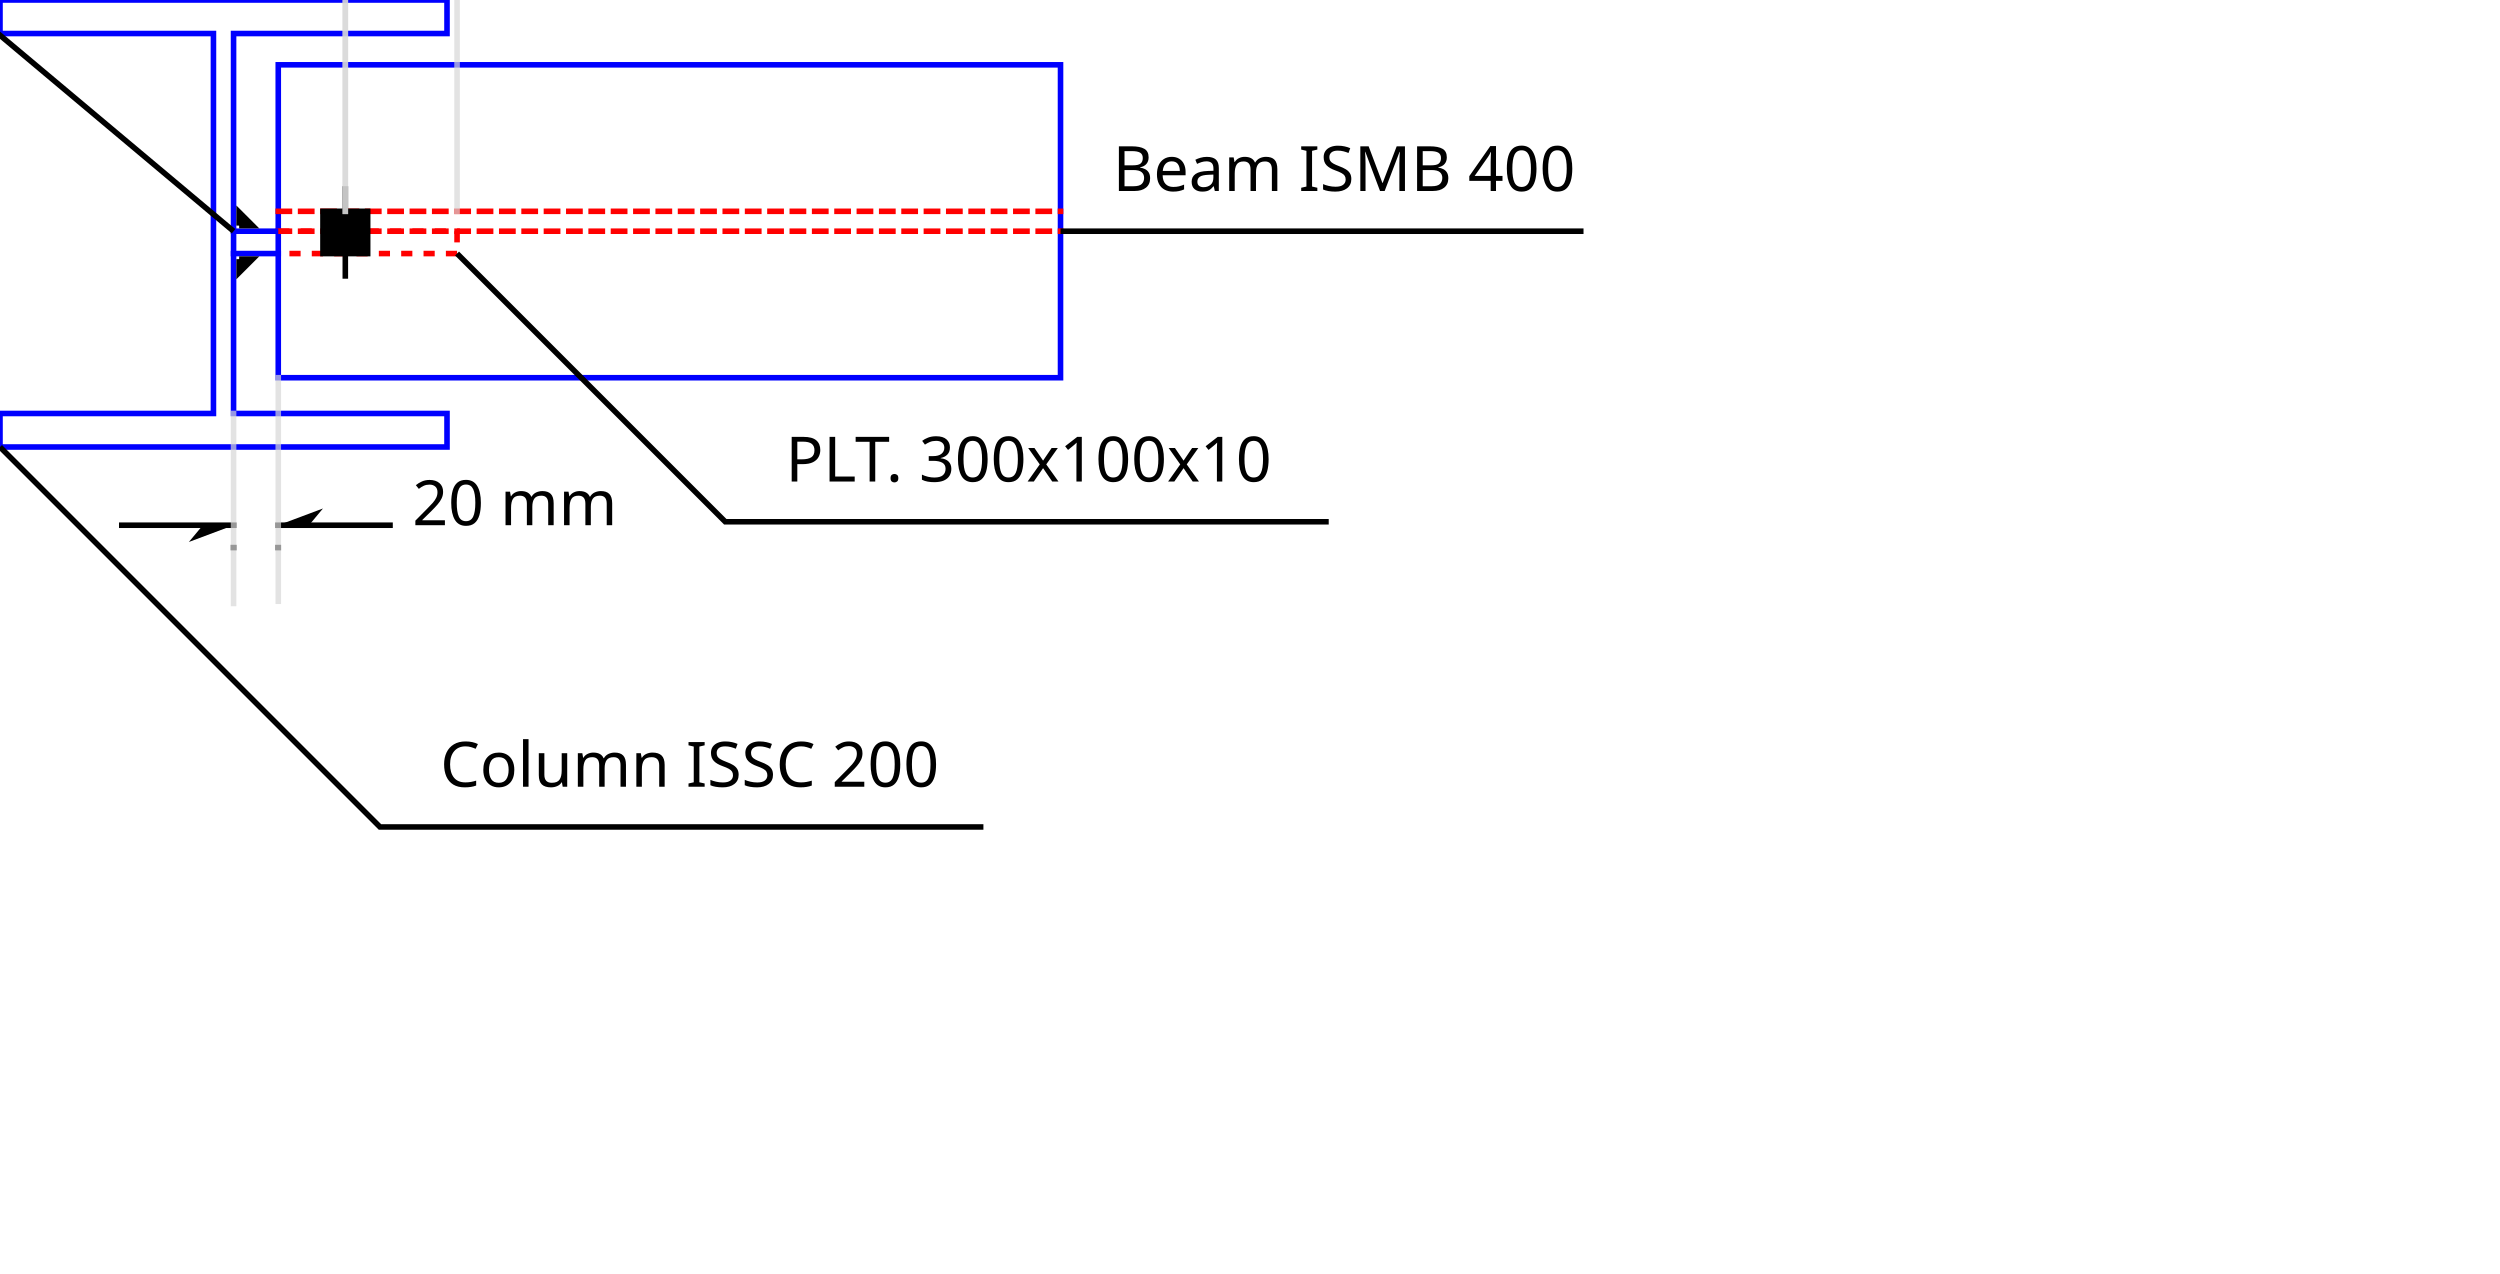
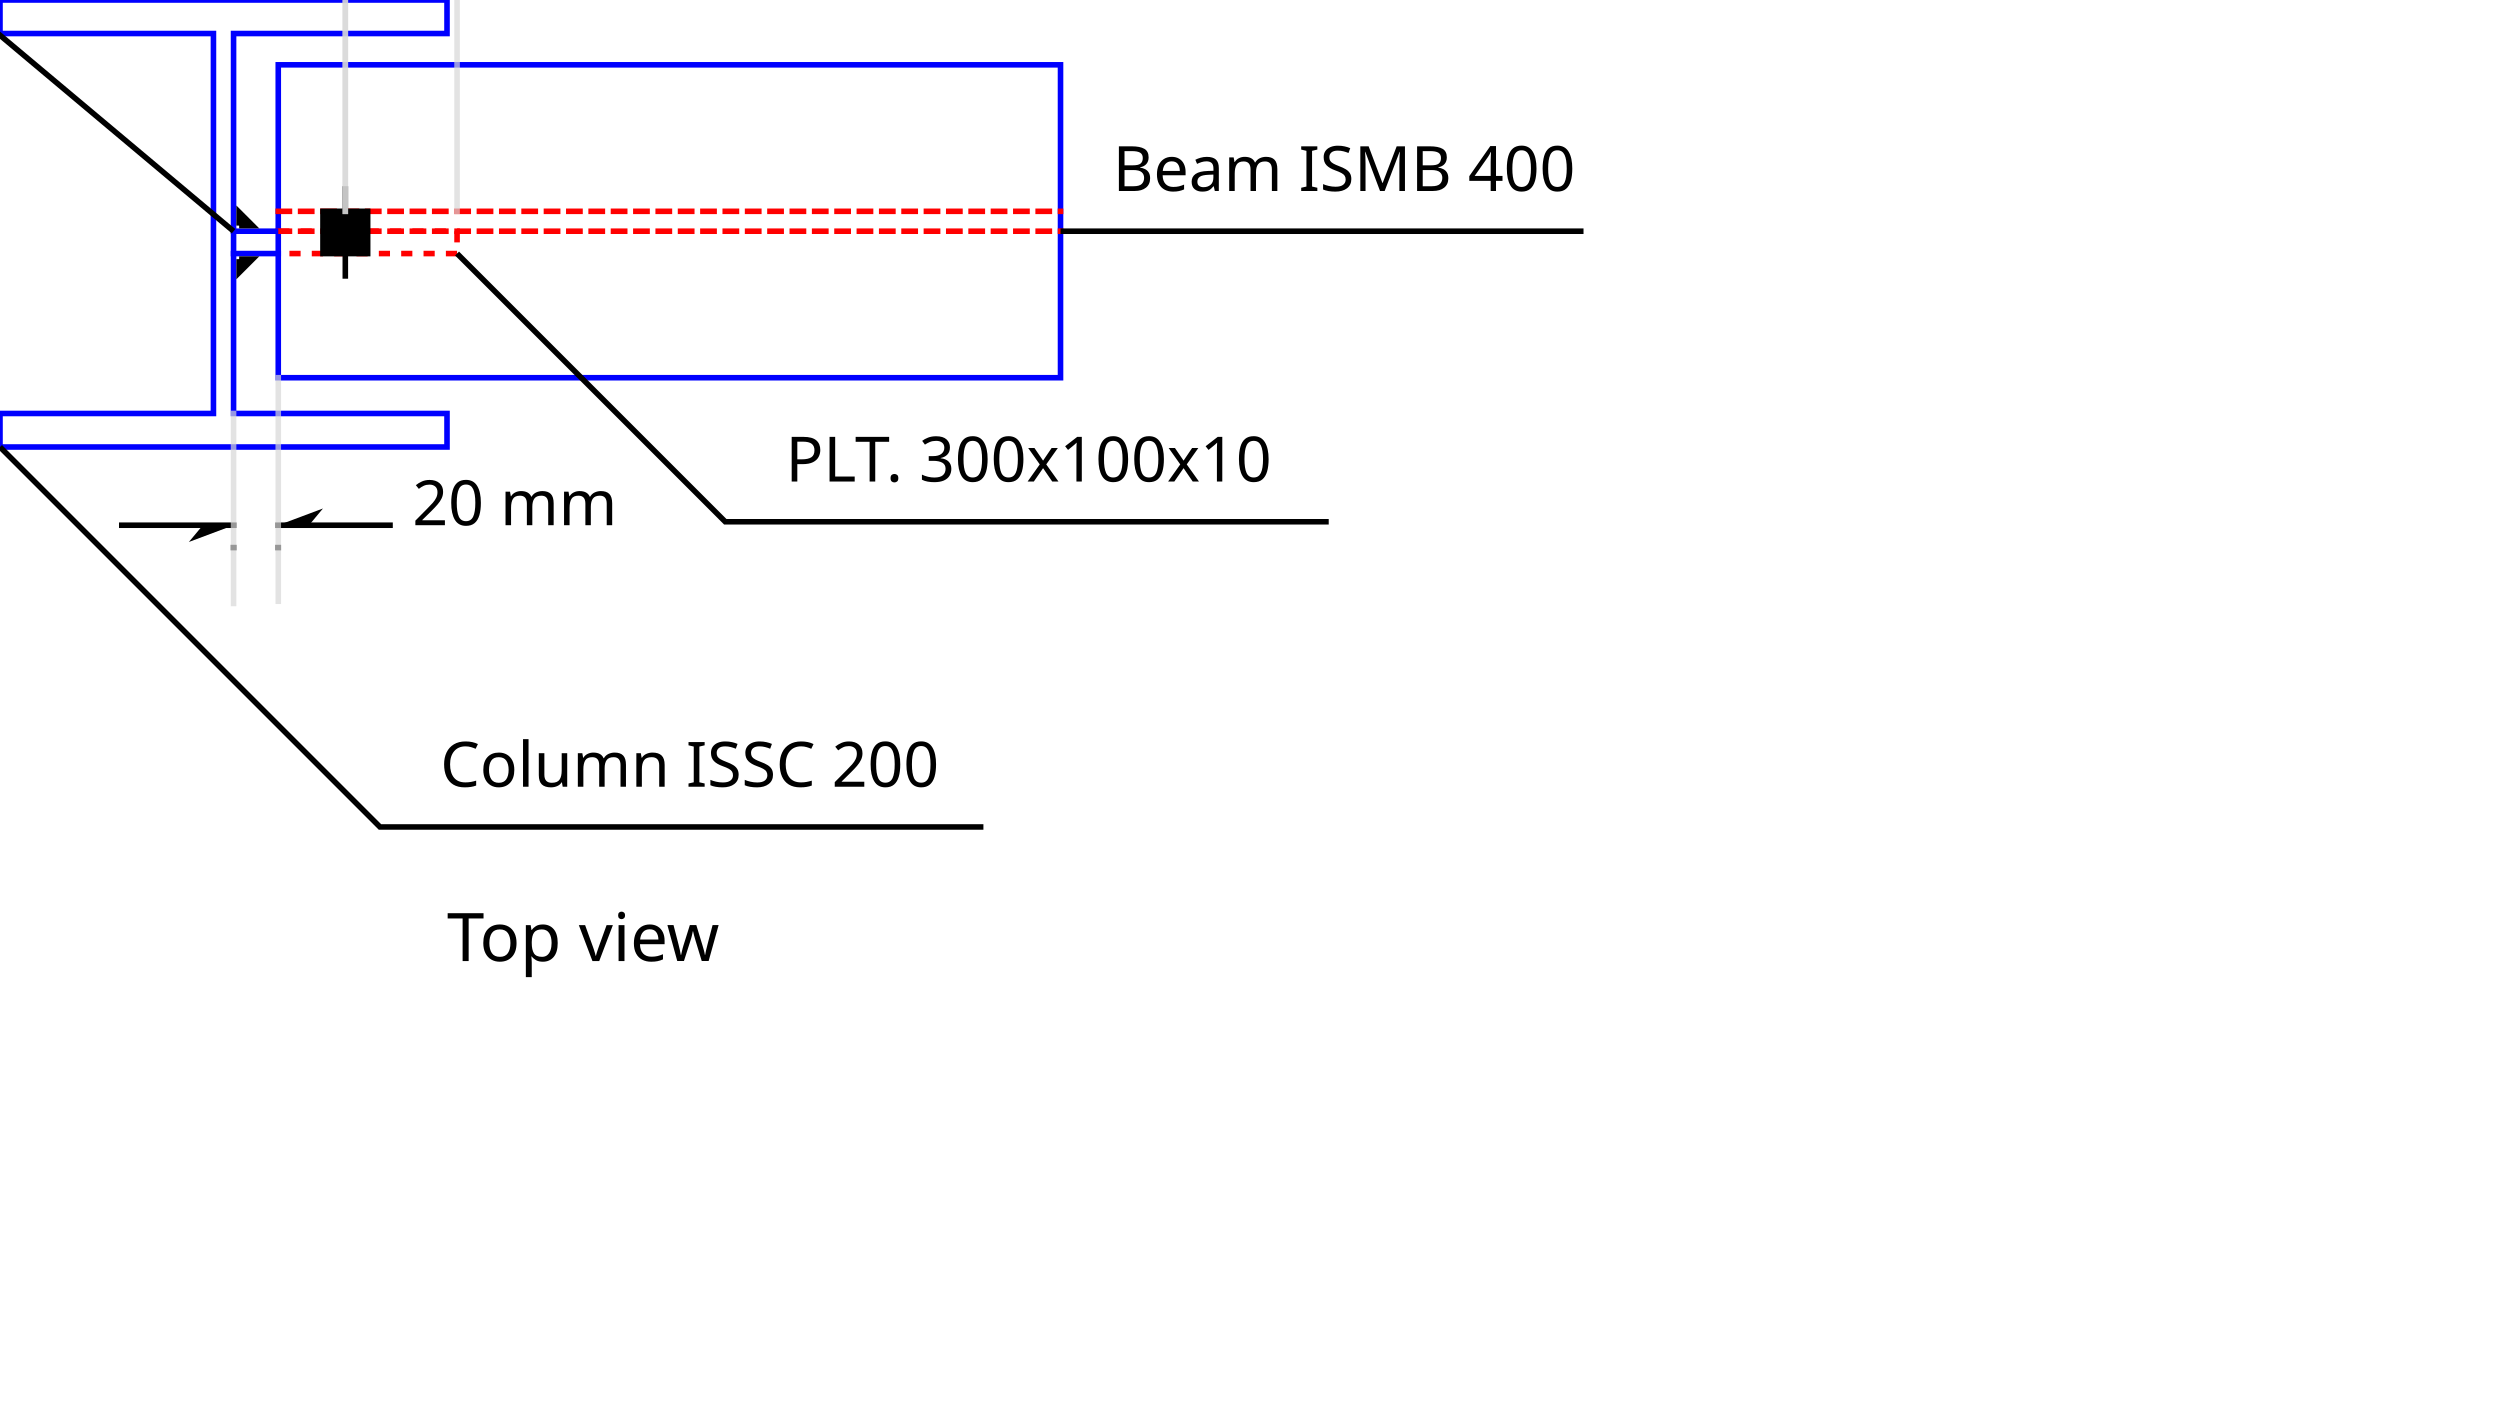
<svg xmlns="http://www.w3.org/2000/svg" baseProfile="full" height="100%" version="1.1" width="100%">
  <defs>
-     <marker id="id68" markerHeight="10" markerWidth="10" orient="auto" refX="8" refY="0">
+     <marker id="id31" markerHeight="10" markerWidth="10" orient="auto" refX="8" refY="0">
      <polyline fill="black" points="2.5,0 0,3 8,0 0,-3" />
    </marker>
-     <marker id="id67" markerHeight="10" markerWidth="10" orient="auto" refX="-8" refY="0">
+     <marker id="id30" markerHeight="10" markerWidth="10" orient="auto" refX="-8" refY="0">
      <polyline fill="black" points="-2.5,0 0,3 -8,0 0,-3" />
    </marker>
-     <marker id="id69" markerHeight="10" markerWidth="10" orient="auto" refX="-8" refY="0">
+     <marker id="id32" markerHeight="10" markerWidth="10" orient="auto" refX="-8" refY="0">
      <polyline fill="black" points="-2.5,0 0,3 -8,0 0,-3" />
    </marker>
-     <marker id="id70" markerHeight="10" markerWidth="10" orient="auto" refX="-8" refY="0">
+     <marker id="id33" markerHeight="10" markerWidth="10" orient="auto" refX="-8" refY="0">
      <polyline fill="black" points="-2.5,0 0,3 -8,0 0,-3" />
    </marker>
-     <marker id="id71" markerHeight="10" markerWidth="10" orient="auto" refX="-8" refY="0">
+     <marker id="id34" markerHeight="10" markerWidth="10" orient="auto" refX="-8" refY="0">
      <polyline fill="black" points="-2.5,0 0,3 -8,0 0,-3" />
    </marker>
-     <marker id="id72" markerHeight="10" markerWidth="10" orient="auto" refX="-8" refY="0">
+     <marker id="id35" markerHeight="10" markerWidth="10" orient="auto" refX="-8" refY="0">
      <polyline fill="black" points="-2.5,0 0,3 -8,0 0,-3" />
    </marker>
-     <marker id="id74" markerHeight="10" markerWidth="10" orient="auto" refX="8" refY="0">
+     <marker id="id37" markerHeight="10" markerWidth="10" orient="auto" refX="8" refY="0">
      <polyline fill="black" points="2.5,0 0,3 8,0 0,-3" />
    </marker>
-     <marker id="id73" markerHeight="10" markerWidth="10" orient="auto" refX="-8" refY="0">
+     <marker id="id36" markerHeight="10" markerWidth="10" orient="auto" refX="-8" refY="0">
      <polyline fill="black" points="-2.5,0 0,3 -8,0 0,-3" />
    </marker>
  </defs>
  <polyline fill="none" points="0,0 200,0 200.0,15.0 104.5,15.0 104.5,185.0 200.0,185.0 200,200 0,200 0.0,185.0 95.5,185.0 95.5,15.0 0.0,15.0 0,0" stroke="blue" stroke-width="2.5" />
  <rect fill="none" height="140" stroke="blue" stroke-width="2.5" width="350" x="124.5" y="29.0" />
  <line stroke="red" stroke-dasharray="5 5" stroke-linecap="square" stroke-width="2.5" x1="124.5" x2="474.5" y1="94.55" y2="94.55" />
  <line stroke="red" stroke-dasharray="5 5" stroke-linecap="square" stroke-width="2.5" x1="124.5" x2="474.5" y1="103.45" y2="103.45" />
  <line stroke="blue" stroke-linecap="square" stroke-width="2.5" x1="104.5" x2="124.5" y1="103.45" y2="103.45" />
  <line stroke="blue" stroke-linecap="square" stroke-width="2.5" x1="104.5" x2="124.5" y1="113.45" y2="113.45" />
  <polyline fill="none" points="124.5,103.45 204.5,103.45 204.5,113.45 124.5,113.45" stroke="red" stroke-dasharray="5 5" stroke-width="2.5" />
  <polyline fill="black" points="107.0,100.95 113.0,100.95 107.0,94.95 107.0,100.95" stroke="black" stroke-width="2.5" />
  <polyline fill="black" points="107.0,115.95 107.0,121.95 113.0,115.95 107.0,115.95" stroke="black" stroke-width="2.5" />
  <rect fill="black" height="18.9" stroke="black" stroke-width="2.5" width="20" x="144.5" y="94.55" />
  <line stroke="black" stroke-linecap="square" stroke-width="2.5" x1="154.5" x2="154.5" y1="84.55" y2="123.45" />
  <line stroke="#D8D8D8" stroke-linecap="square" stroke-opacity="0.7" stroke-width="2.5" x1="204.5" x2="204.5" y1="94.55" y2="-158.45" />
  <line stroke="#D8D8D8" stroke-linecap="square" stroke-opacity="0.7" stroke-width="2.5" x1="154.5" x2="154.5" y1="94.55" y2="-158.45" />
-   <line marker-end="url(#id68)" marker-start="url(#id67)" stroke="black" stroke-linecap="square" stroke-width="2.5" x1="154.5" x2="204.5" y1="-158.45" y2="-158.45" />
+   <line marker-end="url(#id31)" marker-start="url(#id30)" stroke="black" stroke-linecap="square" stroke-width="2.5" x1="154.5" x2="204.5" y1="-158.45" y2="-158.45" />
  <text fill="black" font-family="sans-serif" font-size="28" x="179.5" y="-178.45">50 mm</text>
  <line stroke="black" stroke-linecap="square" stroke-opacity="1.0" stroke-width="2.5" x1="154.5" x2="154.5" y1="-168.45" y2="-148.45" />
  <line stroke="black" stroke-linecap="square" stroke-opacity="1.0" stroke-width="2.5" x1="204.5" x2="204.5" y1="-168.45" y2="-148.45" />
  <line stroke="#D8D8D8" stroke-linecap="square" stroke-opacity="0.7" stroke-width="2.5" x1="154.5" x2="154.5" y1="94.55" y2="-58.45" />
-   <polyline fill="none" marker-start="url(#id69)" points="474.5,103.45 474.5,103.45 708.5,103.45" stroke="black" stroke-width="2.5" />
+   <polyline fill="none" marker-start="url(#id32)" points="474.5,103.45 474.5,103.45 708.5,103.45" stroke="black" stroke-width="2.5" />
  <text fill="black" font-family="sans-serif" font-size="28" x="497.9" y="85.45">Beam ISMB 400</text>
-   <text fill="black" font-family="sans-serif" font-size="28" x="497.9" y="121.45" />
-   <polyline fill="none" marker-start="url(#id70)" points="0,200 170.0,370.0 440.0,370.0" stroke="black" stroke-width="2.5" />
+   <text fill="black" font-family="sans-serif" font-size="28" x="497.9" y="149.45" />
+   <polyline fill="none" marker-start="url(#id33)" points="0,200 170.0,370.0 440.0,370.0" stroke="black" stroke-width="2.5" />
  <text fill="black" font-family="sans-serif" font-size="28" x="197.0" y="352.0">Column ISSC 200</text>
  <text fill="black" font-family="sans-serif" font-size="28" x="197.0" y="388.0"> </text>
-   <polyline fill="none" marker-start="url(#id71)" points="204.5,113.45 324.5,233.45 594.5,233.45" stroke="black" stroke-width="2.5" />
+   <polyline fill="none" marker-start="url(#id34)" points="204.5,113.45 324.5,233.45 594.5,233.45" stroke="black" stroke-width="2.5" />
  <text fill="black" font-family="sans-serif" font-size="28" x="351.5" y="215.45">PLT. 300x100x10</text>
  <text fill="black" font-family="sans-serif" font-size="28" x="351.5" y="251.45" />
-   <polyline fill="none" marker-start="url(#id72)" points="104.5,103.45 -93.331,-62.55 -381.331,-62.55" stroke="black" stroke-width="2.5" />
+   <polyline fill="none" marker-start="url(#id35)" points="104.5,103.45 -93.331,-62.55 -381.331,-62.55" stroke="black" stroke-width="2.5" />
  <text fill="black" font-family="sans-serif" font-size="28" x="-352.531" y="-80.55">          z 6 mm</text>
  <text fill="black" font-family="sans-serif" font-size="28" x="-410.131" y="-44.55">◁</text>
  <line stroke="black" stroke-linecap="square" stroke-width="2.5" x1="104.5" x2="104.5" y1="245.0" y2="245.0" />
  <line stroke="black" stroke-linecap="square" stroke-width="2.5" x1="124.5" x2="124.5" y1="245.0" y2="245.0" />
-   <line marker-end="url(#id74)" stroke="black" stroke-linecap="square" stroke-width="2.5" x1="54.5" x2="104.5" y1="235.0" y2="235.0" />
-   <line marker-end="url(#id74)" stroke="black" stroke-linecap="square" stroke-width="2.5" x1="174.5" x2="124.5" y1="235.0" y2="235.0" />
+   <line marker-end="url(#id37)" stroke="black" stroke-linecap="square" stroke-width="2.5" x1="54.5" x2="104.5" y1="235.0" y2="235.0" />
+   <line marker-end="url(#id37)" stroke="black" stroke-linecap="square" stroke-width="2.5" x1="174.5" x2="124.5" y1="235.0" y2="235.0" />
  <text fill="black" font-family="sans-serif" font-size="28" x="184.5" y="235.0">20 mm</text>
  <line stroke="#D8D8D8" stroke-linecap="square" stroke-opacity="0.7" stroke-width="2.5" x1="104.5" x2="104.5" y1="185.0" y2="270.0" />
  <line stroke="#D8D8D8" stroke-linecap="square" stroke-opacity="0.7" stroke-width="2.5" x1="124.5" x2="124.5" y1="169.0" y2="269.0" />
+   <text fill="black" font-family="sans-serif" font-size="30" x="200" y="430">Top view</text>
</svg>
